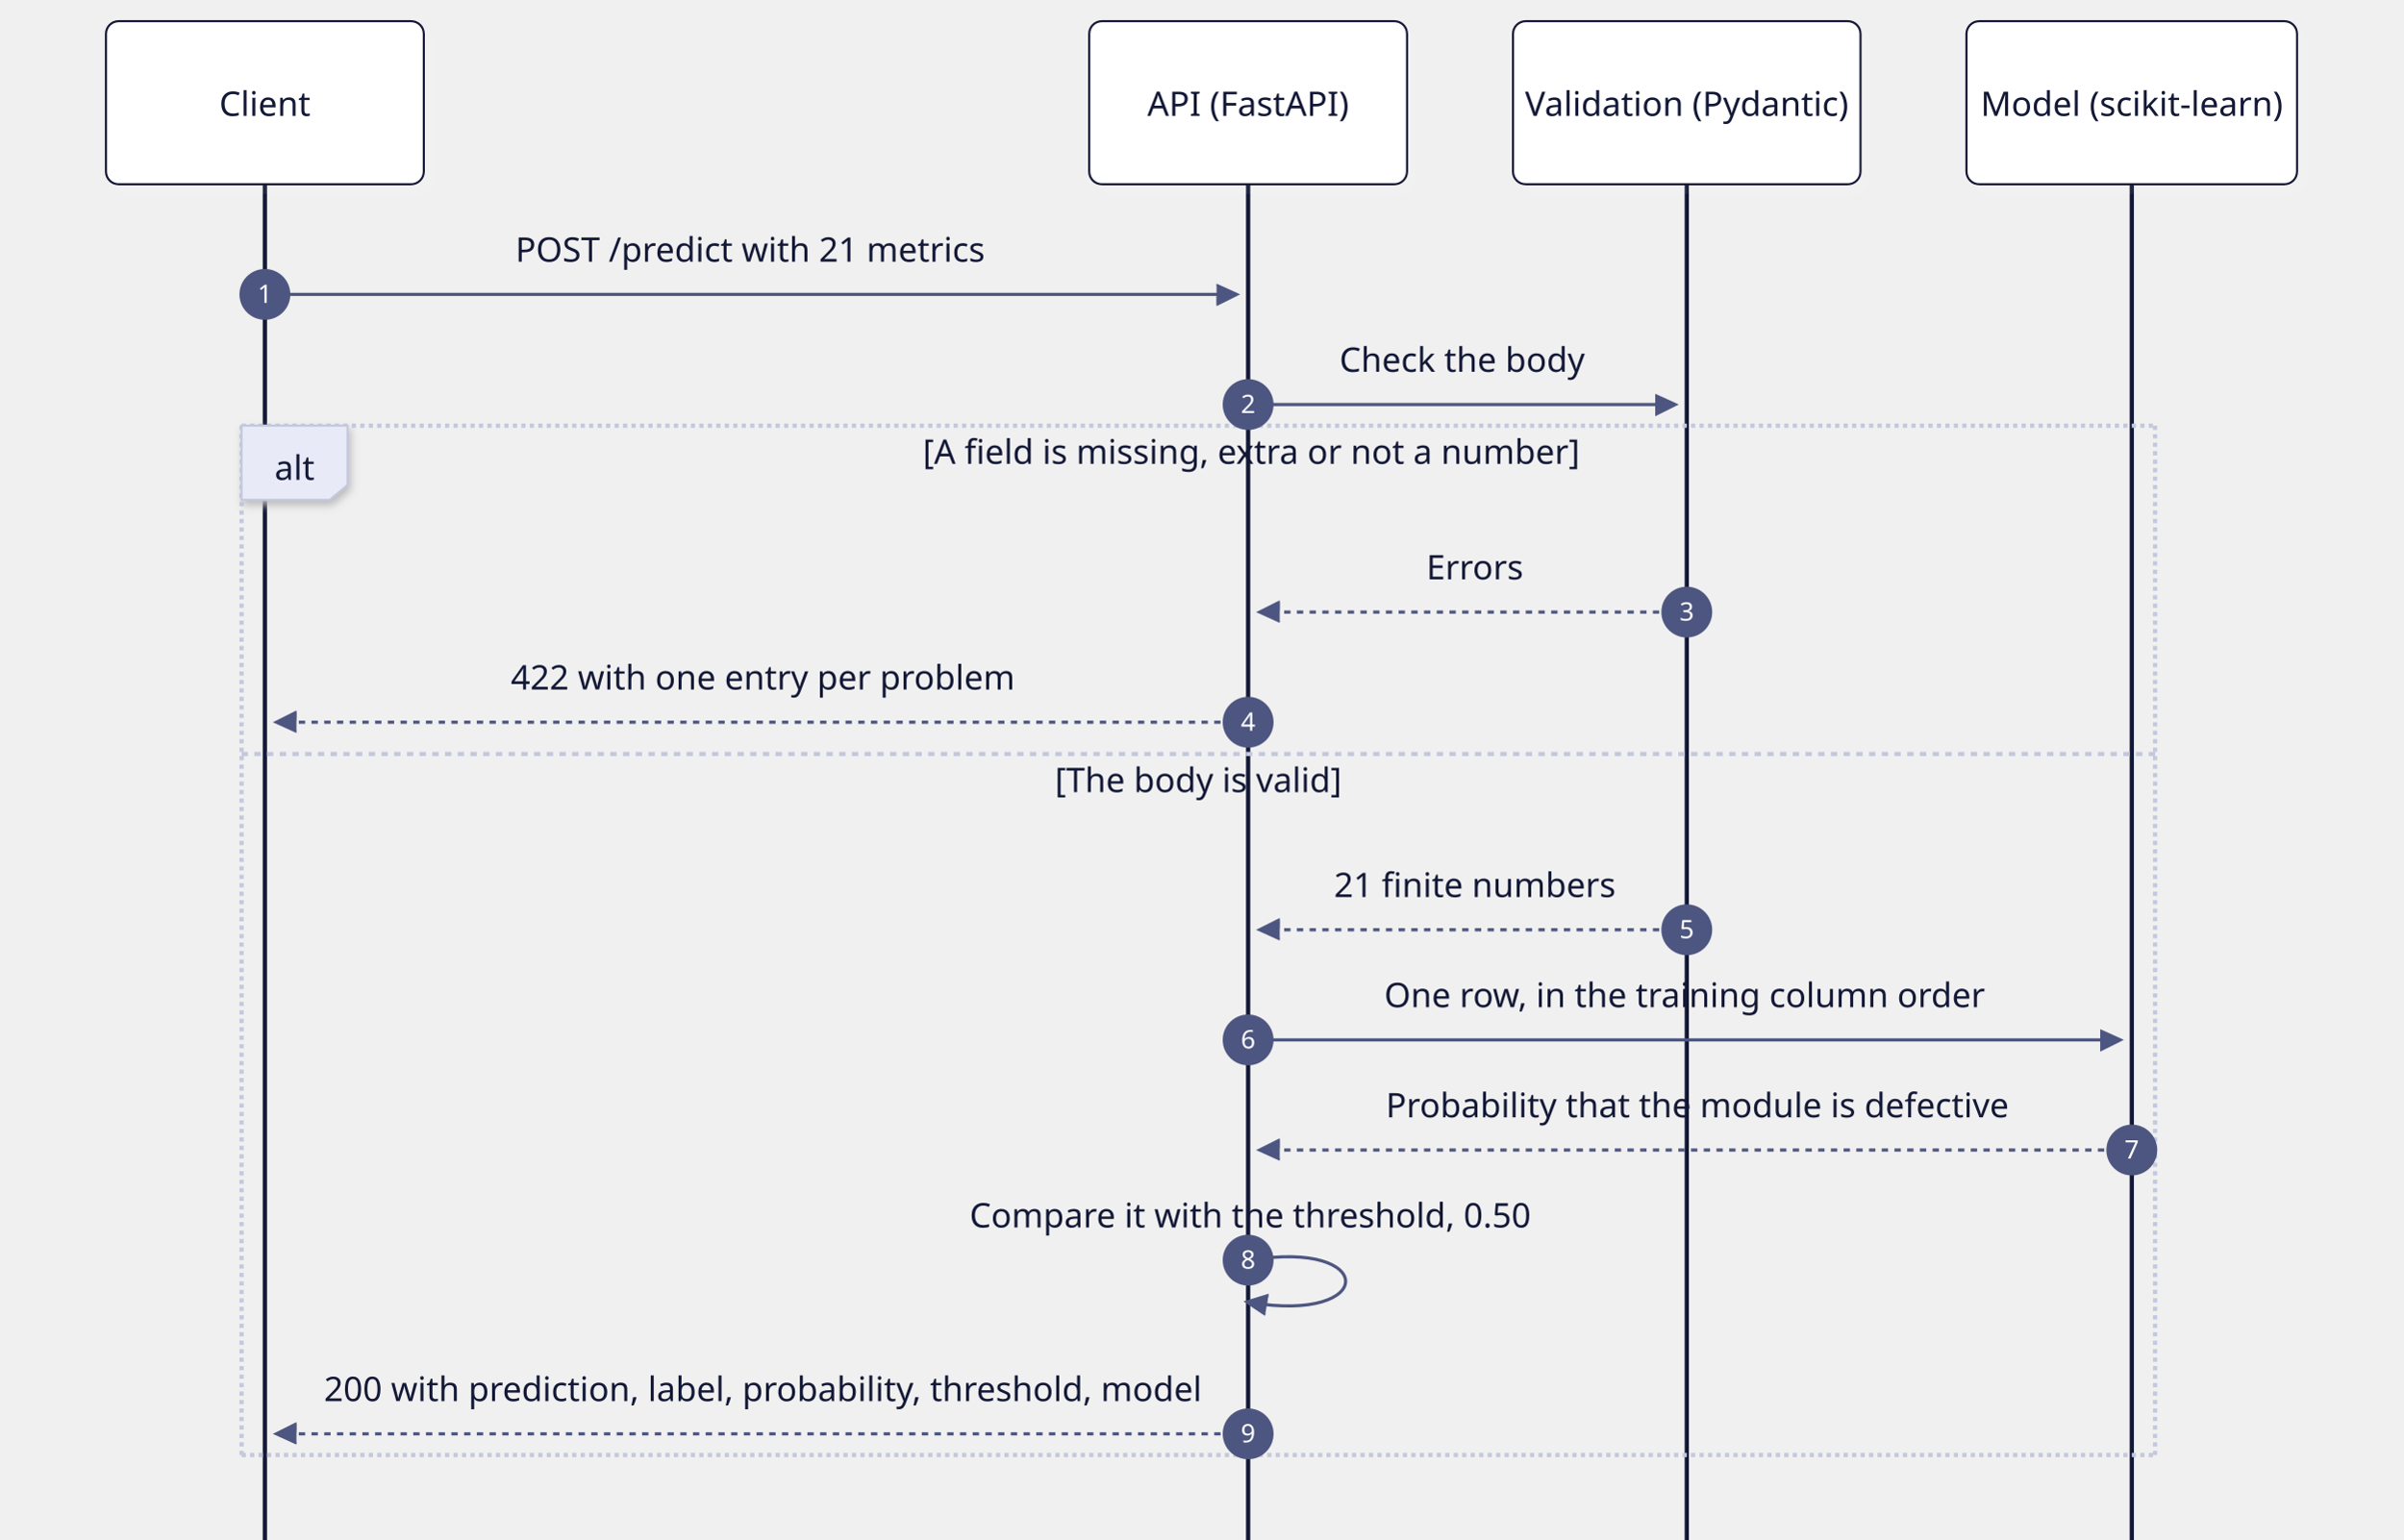
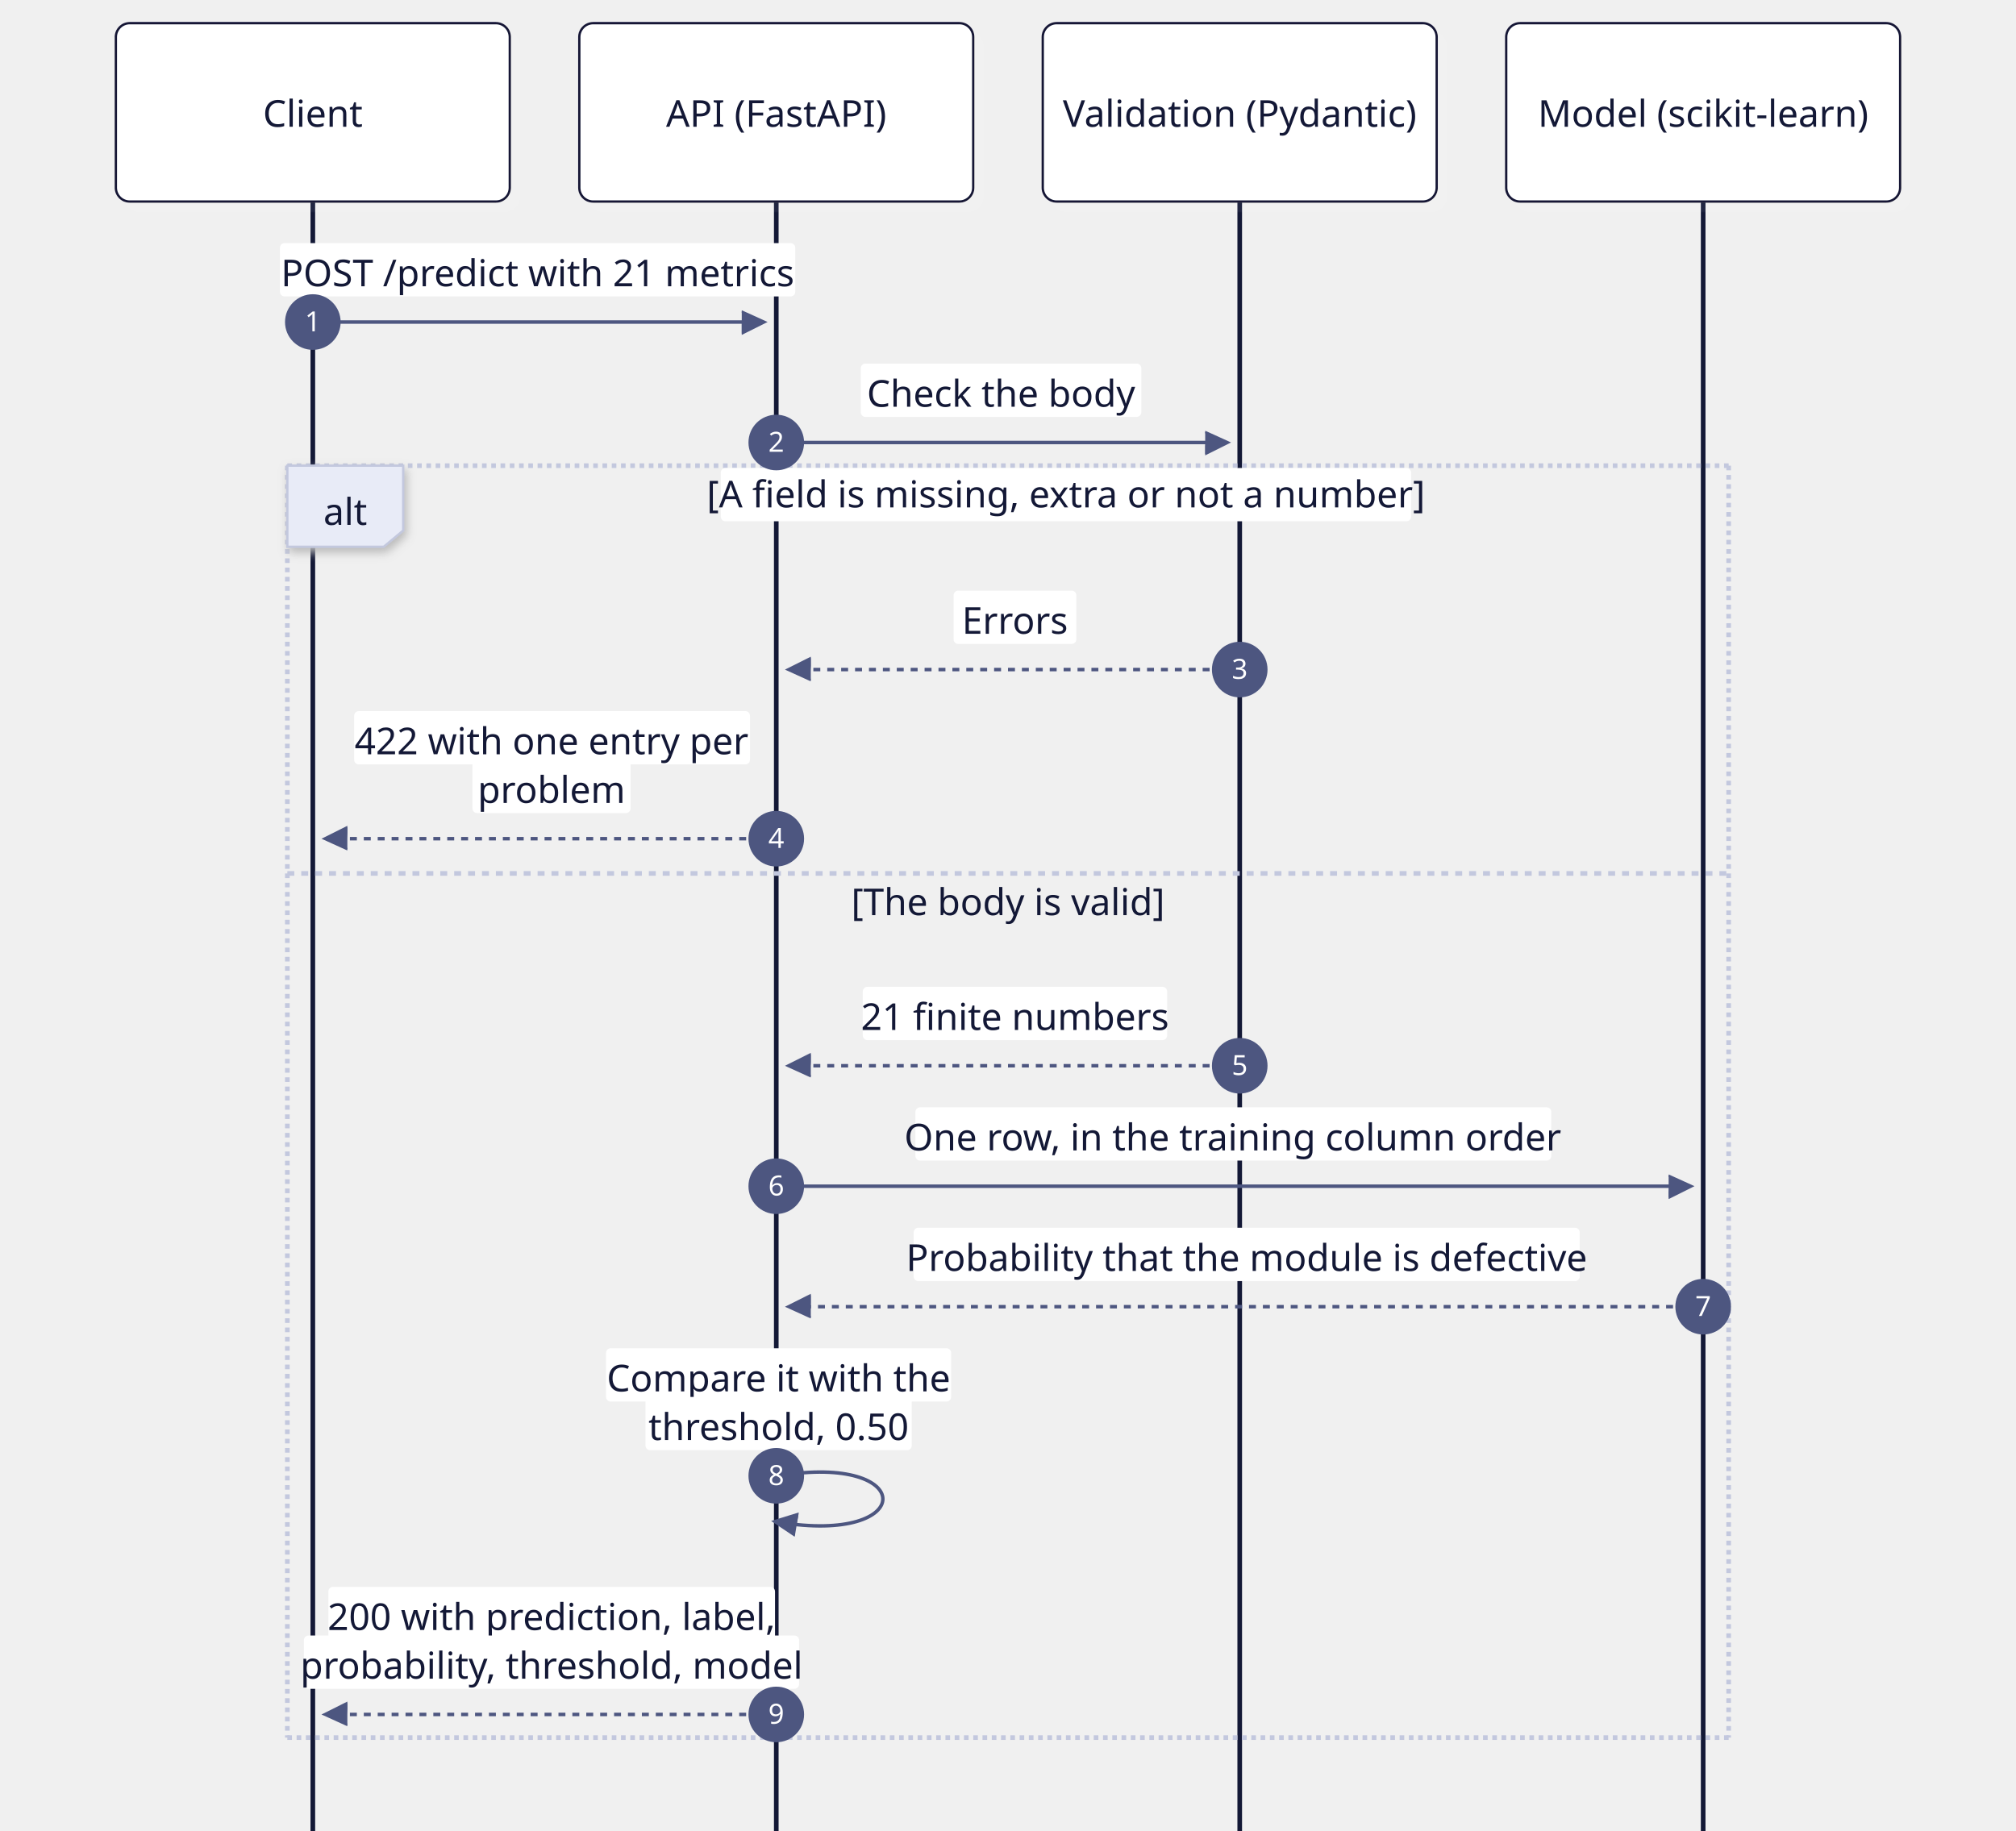
- <svg xmlns="http://www.w3.org/2000/svg" id="d545309ed403a" width="100%" style="max-width: 1134px;" viewBox="-50 -10 1134 727" role="graphics-document document" aria-roledescription="sequence">
+ <svg xmlns="http://www.w3.org/2000/svg" id="d545309ed403a" width="100%" style="max-width: 870px;" viewBox="-50 -10 870 790" role="graphics-document document" aria-roledescription="sequence">
  <g>
-     <line id="actor3" x1="956" y1="77" x2="956" y2="2000" class="actor-line 200" stroke-width="0.5px" stroke="#999" name="M" data-et="life-line" data-id="M" />
-     <g id="root-3" data-look="neo" data-et="participant" data-type="participant" data-id="M">
-       <rect x="878" y="0" fill="#eaeaea" stroke="#666" width="156" height="77" name="M" rx="6" ry="6" class="actor actor-top" data-look="neo" filter="url(#d545309ed403a-drop-shadow)" />
-       <text x="956" y="38.5" dominant-baseline="central" alignment-baseline="central" class="actor actor-box" style="text-anchor: middle; font-size: 16px; font-weight: 400;">
-         <tspan x="956" dy="0">Model (scikit-learn)</tspan>
+     <line id="actor18" x1="685" y1="77" x2="685" y2="2000" class="actor-line 200" stroke-width="0.5px" stroke="#999" name="M" data-et="life-line" data-id="M" />
+     <g id="root-18" data-look="neo" data-et="participant" data-type="participant" data-id="M">
+       <rect x="600" y="0" fill="#eaeaea" stroke="#666" width="170" height="77" name="M" rx="6" ry="6" class="actor actor-top" data-look="neo" filter="url(#d545309ed403a-drop-shadow)" />
+       <text x="685" y="38.5" dominant-baseline="central" alignment-baseline="central" class="actor actor-box" style="text-anchor: middle; font-size: 16px; font-weight: 400;">
+         <tspan x="685" dy="0">Model (scikit-learn)</tspan>
      </text>
    </g>
  </g>
  <g>
-     <line id="actor2" x1="746" y1="77" x2="746" y2="2000" class="actor-line 200" stroke-width="0.5px" stroke="#999" name="V" data-et="life-line" data-id="V" />
-     <g id="root-2" data-look="neo" data-et="participant" data-type="participant" data-id="V">
-       <rect x="664" y="0" fill="#eaeaea" stroke="#666" width="164" height="77" name="V" rx="6" ry="6" class="actor actor-top" data-look="neo" filter="url(#d545309ed403a-drop-shadow)" />
-       <text x="746" y="38.5" dominant-baseline="central" alignment-baseline="central" class="actor actor-box" style="text-anchor: middle; font-size: 16px; font-weight: 400;">
-         <tspan x="746" dy="0">Validation (Pydantic)</tspan>
+     <line id="actor17" x1="485" y1="77" x2="485" y2="2000" class="actor-line 200" stroke-width="0.5px" stroke="#999" name="V" data-et="life-line" data-id="V" />
+     <g id="root-17" data-look="neo" data-et="participant" data-type="participant" data-id="V">
+       <rect x="400" y="0" fill="#eaeaea" stroke="#666" width="170" height="77" name="V" rx="6" ry="6" class="actor actor-top" data-look="neo" filter="url(#d545309ed403a-drop-shadow)" />
+       <text x="485" y="38.5" dominant-baseline="central" alignment-baseline="central" class="actor actor-box" style="text-anchor: middle; font-size: 16px; font-weight: 400;">
+         <tspan x="485" dy="0">Validation (Pydantic)</tspan>
      </text>
    </g>
  </g>
  <g>
-     <line id="actor1" x1="539" y1="77" x2="539" y2="2000" class="actor-line 200" stroke-width="0.5px" stroke="#999" name="A" data-et="life-line" data-id="A" />
-     <g id="root-1" data-look="neo" data-et="participant" data-type="participant" data-id="A">
-       <rect x="464" y="0" fill="#eaeaea" stroke="#666" width="150" height="77" name="A" rx="6" ry="6" class="actor actor-top" data-look="neo" filter="url(#d545309ed403a-drop-shadow)" />
-       <text x="539" y="38.5" dominant-baseline="central" alignment-baseline="central" class="actor actor-box" style="text-anchor: middle; font-size: 16px; font-weight: 400;">
-         <tspan x="539" dy="0">API (FastAPI)</tspan>
+     <line id="actor16" x1="285" y1="77" x2="285" y2="2000" class="actor-line 200" stroke-width="0.5px" stroke="#999" name="A" data-et="life-line" data-id="A" />
+     <g id="root-16" data-look="neo" data-et="participant" data-type="participant" data-id="A">
+       <rect x="200" y="0" fill="#eaeaea" stroke="#666" width="170" height="77" name="A" rx="6" ry="6" class="actor actor-top" data-look="neo" filter="url(#d545309ed403a-drop-shadow)" />
+       <text x="285" y="38.5" dominant-baseline="central" alignment-baseline="central" class="actor actor-box" style="text-anchor: middle; font-size: 16px; font-weight: 400;">
+         <tspan x="285" dy="0">API (FastAPI)</tspan>
      </text>
    </g>
  </g>
  <g>
-     <line id="actor0" x1="75" y1="77" x2="75" y2="2000" class="actor-line 200" stroke-width="0.5px" stroke="#999" name="C" data-et="life-line" data-id="C" />
-     <g id="root-0" data-look="neo" data-et="participant" data-type="participant" data-id="C">
-       <rect x="0" y="0" fill="#eaeaea" stroke="#666" width="150" height="77" name="C" rx="6" ry="6" class="actor actor-top" data-look="neo" filter="url(#d545309ed403a-drop-shadow)" />
-       <text x="75" y="38.5" dominant-baseline="central" alignment-baseline="central" class="actor actor-box" style="text-anchor: middle; font-size: 16px; font-weight: 400;">
-         <tspan x="75" dy="0">Client</tspan>
+     <line id="actor15" x1="85" y1="77" x2="85" y2="2000" class="actor-line 200" stroke-width="0.5px" stroke="#999" name="C" data-et="life-line" data-id="C" />
+     <g id="root-15" data-look="neo" data-et="participant" data-type="participant" data-id="C">
+       <rect x="0" y="0" fill="#eaeaea" stroke="#666" width="170" height="77" name="C" rx="6" ry="6" class="actor actor-top" data-look="neo" filter="url(#d545309ed403a-drop-shadow)" />
+       <text x="85" y="38.5" dominant-baseline="central" alignment-baseline="central" class="actor actor-box" style="text-anchor: middle; font-size: 16px; font-weight: 400;">
+         <tspan x="85" dy="0">Client</tspan>
      </text>
    </g>
  </g>
  <style>#d545309ed403a{font-family:Hanken,system-ui,sans-serif;font-size:15px;fill:#131836;}@keyframes edge-animation-frame{from{stroke-dashoffset:0;}}@keyframes dash{to{stroke-dashoffset:0;}}#d545309ed403a .edge-animation-slow{stroke-dasharray:9,5!important;stroke-dashoffset:900;animation:dash 50s linear infinite;stroke-linecap:round;}#d545309ed403a .edge-animation-fast{stroke-dasharray:9,5!important;stroke-dashoffset:900;animation:dash 20s linear infinite;stroke-linecap:round;}#d545309ed403a .error-icon{fill:#EEF0F9;}#d545309ed403a .error-text{fill:#110f06;stroke:#110f06;}#d545309ed403a .edge-thickness-normal{stroke-width:1px;}#d545309ed403a .edge-thickness-thick{stroke-width:3.5px;}#d545309ed403a .edge-pattern-solid{stroke-dasharray:0;}#d545309ed403a .edge-thickness-invisible{stroke-width:0;fill:none;}#d545309ed403a .edge-pattern-dashed{stroke-dasharray:3;}#d545309ed403a .edge-pattern-dotted{stroke-dasharray:2;}#d545309ed403a .marker{fill:#4D5680;stroke:#4D5680;}#d545309ed403a .marker.cross{stroke:#4D5680;}#d545309ed403a svg{font-family:Hanken,system-ui,sans-serif;font-size:15px;}#d545309ed403a p{margin:0;}#d545309ed403a .actor{stroke:#131836;fill:#FFFFFF;stroke-width:1;}#d545309ed403a rect.actor.outer-path[data-look="neo"]{filter:drop-shadow( 1px 2px 2px rgba(185,185,185,1));}#d545309ed403a rect.note[data-look="neo"]{stroke:#E08A00;fill:#FFF1D6;filter:drop-shadow( 1px 2px 2px rgba(185,185,185,1));}#d545309ed403a text.actor&gt;tspan{fill:#131836;stroke:none;}#d545309ed403a .actor-line{stroke:#131836;}#d545309ed403a .innerArc{stroke-width:1.5;stroke-dasharray:none;}#d545309ed403a .messageLine0{stroke-width:1.5;stroke-dasharray:none;stroke:#4D5680;}#d545309ed403a .messageLine1{stroke-width:1.5;stroke-dasharray:2,2;stroke:#4D5680;}#d545309ed403a [id$="-arrowhead"] path{fill:#4D5680;stroke:#4D5680;}#d545309ed403a .sequenceNumber{fill:#FFFFFF;}#d545309ed403a [id$="-sequencenumber"]{fill:#4D5680;}#d545309ed403a [id$="-crosshead"] path{fill:#4D5680;stroke:#4D5680;}#d545309ed403a .messageText{fill:#131836;stroke:none;}#d545309ed403a .labelBox{stroke:#C3C8DE;fill:#E8EBF7;filter:drop-shadow( 1px 2px 2px rgba(185,185,185,1));}#d545309ed403a .labelText,#d545309ed403a .labelText&gt;tspan{fill:#131836;stroke:none;}#d545309ed403a .loopText,#d545309ed403a .loopText&gt;tspan{fill:#131836;stroke:none;}#d545309ed403a .sectionTitle,#d545309ed403a .sectionTitle&gt;tspan{fill:#131836;stroke:none;}#d545309ed403a .loopLine{stroke-width:2px;stroke-dasharray:2,2;stroke:#C3C8DE;fill:#C3C8DE;}#d545309ed403a .note{stroke:#E08A00;fill:#FFF1D6;}#d545309ed403a .noteText,#d545309ed403a .noteText&gt;tspan{fill:#3B2A00;stroke:none;}#d545309ed403a .activation0{fill:#DFF7F1;stroke:#0A8F7A;}#d545309ed403a .activation1{fill:#DFF7F1;stroke:#0A8F7A;}#d545309ed403a .activation2{fill:#DFF7F1;stroke:#0A8F7A;}#d545309ed403a .actorPopupMenu{position:absolute;}#d545309ed403a .actorPopupMenuPanel{position:absolute;fill:#FFFFFF;box-shadow:0px 8px 16px 0px rgba(0,0,0,0.2);filter:drop-shadow(3px 5px 2px rgb(0 0 0 / 0.4));}#d545309ed403a .actor-man circle,#d545309ed403a line{fill:#FFFFFF;stroke-width:2px;}#d545309ed403a g rect.rect{filter:drop-shadow( 1px 2px 2px rgba(185,185,185,1));stroke:#131836;}#d545309ed403a .node .neo-node{stroke:#131836;}#d545309ed403a [data-look="neo"].node rect,#d545309ed403a [data-look="neo"].cluster rect,#d545309ed403a [data-look="neo"].node polygon{stroke:url(#d545309ed403a-gradient);filter:drop-shadow( 1px 2px 2px rgba(185,185,185,1));}#d545309ed403a [data-look="neo"].swimlane.cluster rect{filter:none;}#d545309ed403a [data-look="neo"].node path{stroke:url(#d545309ed403a-gradient);stroke-width:1px;}#d545309ed403a [data-look="neo"].node .outer-path{filter:drop-shadow( 1px 2px 2px rgba(185,185,185,1));}#d545309ed403a [data-look="neo"].node .neo-line path{stroke:#131836;filter:none;}#d545309ed403a [data-look="neo"].node circle{stroke:url(#d545309ed403a-gradient);filter:drop-shadow( 1px 2px 2px rgba(185,185,185,1));}#d545309ed403a [data-look="neo"].node circle .state-start{fill:#000000;}#d545309ed403a [data-look="neo"].icon-shape .icon{fill:url(#d545309ed403a-gradient);filter:drop-shadow( 1px 2px 2px rgba(185,185,185,1));}#d545309ed403a [data-look="neo"].icon-shape .icon-neo path{stroke:url(#d545309ed403a-gradient);filter:drop-shadow( 1px 2px 2px rgba(185,185,185,1));}#d545309ed403a :root{--mermaid-font-family:"trebuchet ms",verdana,arial,sans-serif;}</style>
  <g />
  <defs>
    <symbol id="d545309ed403a-computer" width="24" height="24">
      <path transform="scale(.5)" d="M2 2v13h20v-13h-20zm18 11h-16v-9h16v9zm-10.228 6l.466-1h3.524l.467 1h-4.457zm14.228 3h-24l2-6h2.104l-1.33 4h18.45l-1.297-4h2.073l2 6zm-5-10h-14v-7h14v7z" />
    </symbol>
  </defs>
  <defs>
    <symbol id="d545309ed403a-database" fill-rule="evenodd" clip-rule="evenodd">
      <path transform="scale(.5)" d="M12.258.001l.256.004.255.005.253.008.251.01.249.012.247.015.246.016.242.019.241.02.239.023.236.024.233.027.231.028.229.031.225.032.223.034.22.036.217.038.214.04.211.041.208.043.205.045.201.046.198.048.194.05.191.051.187.053.183.054.18.056.175.057.172.059.168.06.163.061.16.063.155.064.15.066.074.033.073.033.071.034.07.034.069.035.068.035.067.035.066.035.064.036.064.036.062.036.06.036.06.037.058.037.058.037.055.038.055.038.053.038.052.038.051.039.05.039.048.039.047.039.045.04.044.04.043.04.041.04.04.041.039.041.037.041.036.041.034.041.033.042.032.042.03.042.029.042.027.042.026.043.024.043.023.043.021.043.02.043.018.044.017.043.015.044.013.044.012.044.011.045.009.044.007.045.006.045.004.045.002.045.001.045v17l-.001.045-.002.045-.004.045-.006.045-.007.045-.009.044-.011.045-.012.044-.013.044-.015.044-.017.043-.018.044-.02.043-.021.043-.023.043-.024.043-.026.043-.027.042-.029.042-.03.042-.032.042-.033.042-.034.041-.036.041-.037.041-.039.041-.04.041-.041.04-.043.04-.044.04-.045.04-.047.039-.048.039-.05.039-.051.039-.052.038-.053.038-.055.038-.055.038-.058.037-.058.037-.06.037-.06.036-.062.036-.064.036-.064.036-.066.035-.067.035-.068.035-.069.035-.07.034-.071.034-.073.033-.074.033-.15.066-.155.064-.16.063-.163.061-.168.06-.172.059-.175.057-.18.056-.183.054-.187.053-.191.051-.194.05-.198.048-.201.046-.205.045-.208.043-.211.041-.214.04-.217.038-.22.036-.223.034-.225.032-.229.031-.231.028-.233.027-.236.024-.239.023-.241.02-.242.019-.246.016-.247.015-.249.012-.251.01-.253.008-.255.005-.256.004-.258.001-.258-.001-.256-.004-.255-.005-.253-.008-.251-.01-.249-.012-.247-.015-.245-.016-.243-.019-.241-.02-.238-.023-.236-.024-.234-.027-.231-.028-.228-.031-.226-.032-.223-.034-.22-.036-.217-.038-.214-.04-.211-.041-.208-.043-.204-.045-.201-.046-.198-.048-.195-.05-.19-.051-.187-.053-.184-.054-.179-.056-.176-.057-.172-.059-.167-.06-.164-.061-.159-.063-.155-.064-.151-.066-.074-.033-.072-.033-.072-.034-.07-.034-.069-.035-.068-.035-.067-.035-.066-.035-.064-.036-.063-.036-.062-.036-.061-.036-.06-.037-.058-.037-.057-.037-.056-.038-.055-.038-.053-.038-.052-.038-.051-.039-.049-.039-.049-.039-.046-.039-.046-.04-.044-.04-.043-.04-.041-.04-.04-.041-.039-.041-.037-.041-.036-.041-.034-.041-.033-.042-.032-.042-.03-.042-.029-.042-.027-.042-.026-.043-.024-.043-.023-.043-.021-.043-.02-.043-.018-.044-.017-.043-.015-.044-.013-.044-.012-.044-.011-.045-.009-.044-.007-.045-.006-.045-.004-.045-.002-.045-.001-.045v-17l.001-.045.002-.045.004-.045.006-.045.007-.045.009-.044.011-.045.012-.044.013-.044.015-.044.017-.043.018-.044.02-.043.021-.043.023-.043.024-.043.026-.043.027-.042.029-.042.03-.042.032-.042.033-.042.034-.041.036-.041.037-.041.039-.041.04-.041.041-.04.043-.04.044-.04.046-.04.046-.039.049-.039.049-.039.051-.039.052-.038.053-.038.055-.038.056-.038.057-.037.058-.037.06-.037.061-.036.062-.036.063-.036.064-.036.066-.035.067-.035.068-.035.069-.035.07-.034.072-.034.072-.033.074-.033.151-.066.155-.064.159-.063.164-.061.167-.06.172-.059.176-.057.179-.056.184-.054.187-.053.19-.051.195-.05.198-.048.201-.046.204-.045.208-.043.211-.041.214-.04.217-.038.22-.036.223-.034.226-.032.228-.031.231-.028.234-.027.236-.024.238-.023.241-.02.243-.019.245-.016.247-.015.249-.012.251-.01.253-.008.255-.005.256-.004.258-.001.258.001zm-9.258 20.499v.01l.001.021.003.021.004.022.005.021.006.022.007.022.009.023.01.022.011.023.012.023.013.023.015.023.016.024.017.023.018.024.019.024.021.024.022.025.023.024.024.025.052.049.056.05.061.051.066.051.07.051.075.051.079.052.084.052.088.052.092.052.097.052.102.051.105.052.11.052.114.051.119.051.123.051.127.05.131.05.135.05.139.048.144.049.147.047.152.047.155.047.16.045.163.045.167.043.171.043.176.041.178.041.183.039.187.039.19.037.194.035.197.035.202.033.204.031.209.03.212.029.216.027.219.025.222.024.226.021.23.02.233.018.236.016.24.015.243.012.246.01.249.008.253.005.256.004.259.001.26-.001.257-.004.254-.005.25-.008.247-.011.244-.012.241-.014.237-.016.233-.018.231-.021.226-.021.224-.024.22-.026.216-.027.212-.028.21-.031.205-.031.202-.034.198-.034.194-.036.191-.037.187-.039.183-.04.179-.04.175-.042.172-.043.168-.044.163-.045.16-.046.155-.046.152-.047.148-.048.143-.049.139-.049.136-.05.131-.05.126-.05.123-.051.118-.052.114-.051.11-.052.106-.052.101-.052.096-.052.092-.052.088-.053.083-.051.079-.052.074-.052.07-.051.065-.051.06-.051.056-.05.051-.05.023-.024.023-.025.021-.024.02-.024.019-.024.018-.024.017-.024.015-.023.014-.024.013-.023.012-.023.01-.023.01-.022.008-.022.006-.022.006-.022.004-.022.004-.021.001-.021.001-.021v-4.127l-.077.055-.08.053-.083.054-.085.053-.087.052-.09.052-.093.051-.095.05-.097.05-.1.049-.102.049-.105.048-.106.047-.109.047-.111.046-.114.045-.115.045-.118.044-.12.043-.122.042-.124.042-.126.041-.128.04-.13.04-.132.038-.134.038-.135.037-.138.037-.139.035-.142.035-.143.034-.144.033-.147.032-.148.031-.15.03-.151.03-.153.029-.154.027-.156.027-.158.026-.159.025-.161.024-.162.023-.163.022-.165.021-.166.02-.167.019-.169.018-.169.017-.171.016-.173.015-.173.014-.175.013-.175.012-.177.011-.178.01-.179.008-.179.008-.181.006-.182.005-.182.004-.184.003-.184.002h-.37l-.184-.002-.184-.003-.182-.004-.182-.005-.181-.006-.179-.008-.179-.008-.178-.01-.176-.011-.176-.012-.175-.013-.173-.014-.172-.015-.171-.016-.17-.017-.169-.018-.167-.019-.166-.02-.165-.021-.163-.022-.162-.023-.161-.024-.159-.025-.157-.026-.156-.027-.155-.027-.153-.029-.151-.03-.15-.03-.148-.031-.146-.032-.145-.033-.143-.034-.141-.035-.14-.035-.137-.037-.136-.037-.134-.038-.132-.038-.13-.04-.128-.04-.126-.041-.124-.042-.122-.042-.12-.044-.117-.043-.116-.045-.113-.045-.112-.046-.109-.047-.106-.047-.105-.048-.102-.049-.1-.049-.097-.05-.095-.05-.093-.052-.09-.051-.087-.052-.085-.053-.083-.054-.08-.054-.077-.054v4.127zm0-5.654v.011l.001.021.003.021.004.021.005.022.006.022.007.022.009.022.01.022.011.023.012.023.013.023.015.024.016.023.017.024.018.024.019.024.021.024.022.024.023.025.024.024.052.05.056.05.061.05.066.051.07.051.075.052.079.051.084.052.088.052.092.052.097.052.102.052.105.052.11.051.114.051.119.052.123.05.127.051.131.05.135.049.139.049.144.048.147.048.152.047.155.046.16.045.163.045.167.044.171.042.176.042.178.04.183.04.187.038.19.037.194.036.197.034.202.033.204.032.209.03.212.028.216.027.219.025.222.024.226.022.23.02.233.018.236.016.24.014.243.012.246.01.249.008.253.006.256.003.259.001.26-.001.257-.003.254-.006.25-.008.247-.01.244-.012.241-.015.237-.016.233-.018.231-.02.226-.022.224-.024.22-.025.216-.027.212-.029.21-.03.205-.032.202-.033.198-.035.194-.036.191-.037.187-.039.183-.039.179-.041.175-.042.172-.043.168-.044.163-.045.16-.045.155-.047.152-.047.148-.048.143-.048.139-.05.136-.049.131-.05.126-.051.123-.051.118-.051.114-.052.11-.052.106-.052.101-.052.096-.052.092-.052.088-.052.083-.052.079-.052.074-.051.07-.052.065-.051.06-.05.056-.051.051-.049.023-.025.023-.024.021-.025.02-.024.019-.024.018-.024.017-.024.015-.023.014-.023.013-.024.012-.022.01-.023.01-.023.008-.022.006-.022.006-.022.004-.021.004-.022.001-.021.001-.021v-4.139l-.077.054-.08.054-.083.054-.085.052-.087.053-.09.051-.093.051-.095.051-.097.05-.1.049-.102.049-.105.048-.106.047-.109.047-.111.046-.114.045-.115.044-.118.044-.12.044-.122.042-.124.042-.126.041-.128.04-.13.039-.132.039-.134.038-.135.037-.138.036-.139.036-.142.035-.143.033-.144.033-.147.033-.148.031-.15.03-.151.03-.153.028-.154.028-.156.027-.158.026-.159.025-.161.024-.162.023-.163.022-.165.021-.166.02-.167.019-.169.018-.169.017-.171.016-.173.015-.173.014-.175.013-.175.012-.177.011-.178.009-.179.009-.179.007-.181.007-.182.005-.182.004-.184.003-.184.002h-.37l-.184-.002-.184-.003-.182-.004-.182-.005-.181-.007-.179-.007-.179-.009-.178-.009-.176-.011-.176-.012-.175-.013-.173-.014-.172-.015-.171-.016-.17-.017-.169-.018-.167-.019-.166-.02-.165-.021-.163-.022-.162-.023-.161-.024-.159-.025-.157-.026-.156-.027-.155-.028-.153-.028-.151-.03-.15-.03-.148-.031-.146-.033-.145-.033-.143-.033-.141-.035-.14-.036-.137-.036-.136-.037-.134-.038-.132-.039-.13-.039-.128-.04-.126-.041-.124-.042-.122-.043-.12-.043-.117-.044-.116-.044-.113-.046-.112-.046-.109-.046-.106-.047-.105-.048-.102-.049-.1-.049-.097-.05-.095-.051-.093-.051-.09-.051-.087-.053-.085-.052-.083-.054-.08-.054-.077-.054v4.139zm0-5.666v.011l.001.02.003.022.004.021.005.022.006.021.007.022.009.023.01.022.011.023.012.023.013.023.015.023.016.024.017.024.018.023.019.024.021.025.022.024.023.024.024.025.052.05.056.05.061.05.066.051.07.051.075.052.079.051.084.052.088.052.092.052.097.052.102.052.105.051.11.052.114.051.119.051.123.051.127.05.131.05.135.05.139.049.144.048.147.048.152.047.155.046.16.045.163.045.167.043.171.043.176.042.178.04.183.04.187.038.19.037.194.036.197.034.202.033.204.032.209.03.212.028.216.027.219.025.222.024.226.021.23.02.233.018.236.017.24.014.243.012.246.01.249.008.253.006.256.003.259.001.26-.001.257-.003.254-.006.25-.008.247-.01.244-.013.241-.014.237-.016.233-.018.231-.02.226-.022.224-.024.22-.025.216-.027.212-.029.21-.03.205-.032.202-.033.198-.035.194-.036.191-.037.187-.039.183-.039.179-.041.175-.042.172-.043.168-.044.163-.045.16-.045.155-.047.152-.047.148-.048.143-.049.139-.049.136-.049.131-.051.126-.05.123-.051.118-.052.114-.051.11-.052.106-.052.101-.052.096-.052.092-.052.088-.052.083-.052.079-.052.074-.052.07-.051.065-.051.06-.051.056-.05.051-.049.023-.025.023-.025.021-.024.02-.024.019-.024.018-.024.017-.024.015-.023.014-.024.013-.023.012-.023.01-.022.01-.023.008-.022.006-.022.006-.022.004-.022.004-.021.001-.021.001-.021v-4.153l-.077.054-.08.054-.083.053-.085.053-.087.053-.09.051-.093.051-.095.051-.097.05-.1.049-.102.048-.105.048-.106.048-.109.046-.111.046-.114.046-.115.044-.118.044-.12.043-.122.043-.124.042-.126.041-.128.04-.13.039-.132.039-.134.038-.135.037-.138.036-.139.036-.142.034-.143.034-.144.033-.147.032-.148.032-.15.03-.151.03-.153.028-.154.028-.156.027-.158.026-.159.024-.161.024-.162.023-.163.023-.165.021-.166.02-.167.019-.169.018-.169.017-.171.016-.173.015-.173.014-.175.013-.175.012-.177.01-.178.01-.179.009-.179.007-.181.006-.182.006-.182.004-.184.003-.184.001-.185.001-.185-.001-.184-.001-.184-.003-.182-.004-.182-.006-.181-.006-.179-.007-.179-.009-.178-.01-.176-.01-.176-.012-.175-.013-.173-.014-.172-.015-.171-.016-.17-.017-.169-.018-.167-.019-.166-.02-.165-.021-.163-.023-.162-.023-.161-.024-.159-.024-.157-.026-.156-.027-.155-.028-.153-.028-.151-.03-.15-.03-.148-.032-.146-.032-.145-.033-.143-.034-.141-.034-.14-.036-.137-.036-.136-.037-.134-.038-.132-.039-.13-.039-.128-.041-.126-.041-.124-.041-.122-.043-.12-.043-.117-.044-.116-.044-.113-.046-.112-.046-.109-.046-.106-.048-.105-.048-.102-.048-.1-.05-.097-.049-.095-.051-.093-.051-.09-.052-.087-.052-.085-.053-.083-.053-.08-.054-.077-.054v4.153zm8.74-8.179l-.257.004-.254.005-.25.008-.247.011-.244.012-.241.014-.237.016-.233.018-.231.021-.226.022-.224.023-.22.026-.216.027-.212.028-.21.031-.205.032-.202.033-.198.034-.194.036-.191.038-.187.038-.183.04-.179.041-.175.042-.172.043-.168.043-.163.045-.16.046-.155.046-.152.048-.148.048-.143.048-.139.049-.136.05-.131.05-.126.051-.123.051-.118.051-.114.052-.11.052-.106.052-.101.052-.096.052-.092.052-.088.052-.083.052-.079.052-.074.051-.07.052-.065.051-.06.05-.056.05-.051.05-.023.025-.023.024-.021.024-.02.025-.019.024-.018.024-.017.023-.015.024-.014.023-.013.023-.012.023-.01.023-.01.022-.008.022-.006.023-.006.021-.004.022-.004.021-.001.021-.001.021.001.021.001.021.004.021.004.022.006.021.006.023.008.022.01.022.01.023.012.023.013.023.014.023.015.024.017.023.018.024.019.024.02.025.021.024.023.024.023.025.051.05.056.05.06.05.065.051.07.052.074.051.079.052.083.052.088.052.092.052.096.052.101.052.106.052.11.052.114.052.118.051.123.051.126.051.131.05.136.05.139.049.143.048.148.048.152.048.155.046.16.046.163.045.168.043.172.043.175.042.179.041.183.04.187.038.191.038.194.036.198.034.202.033.205.032.21.031.212.028.216.027.22.026.224.023.226.022.231.021.233.018.237.016.241.014.244.012.247.011.25.008.254.005.257.004.26.001.26-.001.257-.004.254-.005.25-.008.247-.011.244-.012.241-.014.237-.016.233-.018.231-.021.226-.022.224-.023.22-.026.216-.027.212-.028.21-.031.205-.032.202-.033.198-.034.194-.036.191-.038.187-.038.183-.04.179-.041.175-.042.172-.043.168-.043.163-.045.16-.046.155-.046.152-.048.148-.048.143-.048.139-.049.136-.05.131-.05.126-.051.123-.051.118-.051.114-.052.11-.052.106-.052.101-.052.096-.052.092-.052.088-.052.083-.052.079-.052.074-.051.07-.052.065-.051.06-.05.056-.05.051-.05.023-.025.023-.024.021-.024.02-.025.019-.024.018-.024.017-.023.015-.024.014-.023.013-.023.012-.023.01-.023.01-.022.008-.022.006-.023.006-.021.004-.022.004-.021.001-.021.001-.021-.001-.021-.001-.021-.004-.021-.004-.022-.006-.021-.006-.023-.008-.022-.01-.022-.01-.023-.012-.023-.013-.023-.014-.023-.015-.024-.017-.023-.018-.024-.019-.024-.02-.025-.021-.024-.023-.024-.023-.025-.051-.05-.056-.05-.06-.05-.065-.051-.07-.052-.074-.051-.079-.052-.083-.052-.088-.052-.092-.052-.096-.052-.101-.052-.106-.052-.11-.052-.114-.052-.118-.051-.123-.051-.126-.051-.131-.05-.136-.05-.139-.049-.143-.048-.148-.048-.152-.048-.155-.046-.16-.046-.163-.045-.168-.043-.172-.043-.175-.042-.179-.041-.183-.04-.187-.038-.191-.038-.194-.036-.198-.034-.202-.033-.205-.032-.21-.031-.212-.028-.216-.027-.22-.026-.224-.023-.226-.022-.231-.021-.233-.018-.237-.016-.241-.014-.244-.012-.247-.011-.25-.008-.254-.005-.257-.004-.26-.001-.26.001z" />
    </symbol>
  </defs>
  <defs>
    <symbol id="d545309ed403a-clock" width="24" height="24">
      <path transform="scale(.5)" d="M12 2c5.514 0 10 4.486 10 10s-4.486 10-10 10-10-4.486-10-10 4.486-10 10-10zm0-2c-6.627 0-12 5.373-12 12s5.373 12 12 12 12-5.373 12-12-5.373-12-12-12zm5.848 12.459c.202.038.202.333.001.372-1.907.361-6.045 1.111-6.547 1.111-.719 0-1.301-.582-1.301-1.301 0-.512.77-5.447 1.125-7.445.034-.192.312-.181.343.014l.985 6.238 5.394 1.011z" />
    </symbol>
  </defs>
  <defs>
    <marker id="d545309ed403a-arrowhead" refX="7.9" refY="5" markerUnits="userSpaceOnUse" markerWidth="12" markerHeight="12" orient="auto-start-reverse">
      <path d="M -1 0 L 10 5 L 0 10 z" />
    </marker>
  </defs>
  <defs>
    <marker id="d545309ed403a-crosshead" markerWidth="15" markerHeight="8" orient="auto" refX="4" refY="4.5">
      <path fill="none" stroke="#000000" stroke-width="1pt" d="M 1,2 L 6,7 M 6,2 L 1,7" style="stroke-dasharray: 0, 0;" />
    </marker>
  </defs>
  <defs>
    <marker id="d545309ed403a-filled-head" refX="15.5" refY="7" markerWidth="20" markerHeight="28" orient="auto">
      <path d="M 18,7 L9,13 L14,7 L9,1 Z" />
    </marker>
  </defs>
  <defs>
    <marker id="d545309ed403a-sequencenumber" refX="15" refY="15" markerWidth="60" markerHeight="40" orient="auto">
      <circle cx="15" cy="15" r="6" />
    </marker>
  </defs>
  <defs>
    <marker id="d545309ed403a-solidTopArrowHead" refX="7.9" refY="7.25" markerUnits="userSpaceOnUse" markerWidth="12" markerHeight="12" orient="auto-start-reverse">
      <path d="M 0 0 L 10 8 L 0 8 z" />
    </marker>
  </defs>
  <defs>
    <marker id="d545309ed403a-solidBottomArrowHead" refX="7.9" refY="0.75" markerUnits="userSpaceOnUse" markerWidth="12" markerHeight="12" orient="auto-start-reverse">
      <path d="M 0 0 L 10 0 L 0 8 z" />
    </marker>
  </defs>
  <defs>
    <marker id="d545309ed403a-stickTopArrowHead" refX="7.5" refY="7" markerUnits="userSpaceOnUse" markerWidth="12" markerHeight="12" orient="auto-start-reverse">
      <path d="M 0 0 L 7 7" stroke="black" stroke-width="1.5" fill="none" />
    </marker>
  </defs>
  <defs>
    <marker id="d545309ed403a-stickBottomArrowHead" refX="7.5" refY="0" markerUnits="userSpaceOnUse" markerWidth="12" markerHeight="12" orient="auto-start-reverse">
      <path d="M 0 7 L 7 0" stroke="black" stroke-width="1.5" fill="none" />
    </marker>
  </defs>
  <defs>
    <filter id="d545309ed403a-drop-shadow" height="130%" width="130%">
      <feDropShadow dx="4" dy="4" stdDeviation="0" flood-opacity="0.06" flood-color="#FFFFFF" />
    </filter>
  </defs>
  <g data-et="control-structure" data-id="i12">
-     <line x1="64" y1="191" x2="967" y2="191" class="loopLine" />
-     <line x1="967" y1="191" x2="967" y2="677" class="loopLine" />
-     <line x1="64" y1="677" x2="967" y2="677" class="loopLine" />
-     <line x1="64" y1="191" x2="64" y2="677" class="loopLine" />
-     <line x1="64" y1="346" x2="967" y2="346" class="loopLine" style="stroke-dasharray: 3, 3;" />
-     <polygon points="64,191 114,191 114,219 105.6,226 64,226" class="labelBox" />
-     <text x="89" y="211" text-anchor="middle" dominant-baseline="middle" alignment-baseline="middle" class="labelText" style="font-size: 16px; font-weight: 400;">alt</text>
-     <text x="540.5" y="209" text-anchor="middle" class="loopText" style="font-size: 16px; font-weight: 400;">
-       <tspan x="540.5">[A field is missing, extra or not a number]</tspan>
+     <line x1="74" y1="191" x2="696" y2="191" class="loopLine" />
+     <line x1="696" y1="191" x2="696" y2="740" class="loopLine" />
+     <line x1="74" y1="740" x2="696" y2="740" class="loopLine" />
+     <line x1="74" y1="191" x2="74" y2="740" class="loopLine" />
+     <line x1="74" y1="367" x2="696" y2="367" class="loopLine" style="stroke-dasharray: 3, 3;" />
+     <polygon points="74,191 124,191 124,219 115.6,226 74,226" class="labelBox" />
+     <text x="99" y="211" text-anchor="middle" dominant-baseline="middle" alignment-baseline="middle" class="labelText" style="font-size: 16px; font-weight: 400;">alt</text>
+     <rect x="261.047" y="192" width="297.906" height="23" rx="2" fill="#FFFFFF" class="label-ground" />
+     <text x="410" y="209" text-anchor="middle" class="loopText" style="font-size: 16px; font-weight: 400;">
+       <tspan x="410">[A field is missing, extra or not a number]</tspan>
    </text>
-     <text x="515.5" y="364" text-anchor="middle" class="sectionTitle" style="font-size: 16px; font-weight: 400;">[The body is valid]</text>
+     <text x="385" y="385" text-anchor="middle" class="sectionTitle" style="font-size: 16px; font-weight: 400;">[The body is valid]</text>
  </g>
-   <text x="304" y="92" text-anchor="middle" dominant-baseline="middle" alignment-baseline="middle" class="messageText" dy="1em" style="font-size: 16px; font-weight: 400;">POST /predict with 21 metrics</text>
-   <line x1="82" y1="129" x2="532" y2="129" class="messageLine0" data-et="message" data-id="i1" data-from="C" data-to="A" stroke-width="2" stroke="none" marker-end="url(#d545309ed403a-arrowhead)" style="fill: none;" />
-   <line x1="75" y1="129" x2="75" y2="129" stroke-width="0" marker-start="url(#d545309ed403a-sequencenumber)" />
-   <text x="75" y="133" font-family="sans-serif" font-size="12px" text-anchor="middle" class="sequenceNumber">1</text>
-   <text x="640" y="144" text-anchor="middle" dominant-baseline="middle" alignment-baseline="middle" class="messageText" dy="1em" style="font-size: 16px; font-weight: 400;">Check the body</text>
-   <line x1="546" y1="181" x2="739" y2="181" class="messageLine0" data-et="message" data-id="i2" data-from="A" data-to="V" stroke-width="2" stroke="none" marker-end="url(#d545309ed403a-arrowhead)" style="fill: none;" />
-   <line x1="539" y1="181" x2="539" y2="181" stroke-width="0" marker-start="url(#d545309ed403a-sequencenumber)" />
-   <text x="539" y="185" font-family="sans-serif" font-size="12px" text-anchor="middle" class="sequenceNumber">2</text>
-   <text x="646" y="242" text-anchor="middle" dominant-baseline="middle" alignment-baseline="middle" class="messageText" dy="1em" style="font-size: 16px; font-weight: 400;">Errors</text>
-   <line x1="751" y1="279" x2="546" y2="279" class="messageLine1" data-et="message" data-id="i4" data-from="V" data-to="A" stroke-width="2" stroke="none" marker-end="url(#d545309ed403a-arrowhead)" style="stroke-dasharray: 3, 3; fill: none;" />
-   <line x1="746" y1="279" x2="746" y2="279" stroke-width="0" marker-start="url(#d545309ed403a-sequencenumber)" />
-   <text x="746" y="283" font-family="sans-serif" font-size="12px" text-anchor="middle" class="sequenceNumber">3</text>
-   <text x="310" y="294" text-anchor="middle" dominant-baseline="middle" alignment-baseline="middle" class="messageText" dy="1em" style="font-size: 16px; font-weight: 400;">422 with one entry per problem</text>
-   <line x1="544" y1="331" x2="82" y2="331" class="messageLine1" data-et="message" data-id="i5" data-from="A" data-to="C" stroke-width="2" stroke="none" marker-end="url(#d545309ed403a-arrowhead)" style="stroke-dasharray: 3, 3; fill: none;" />
-   <line x1="539" y1="331" x2="539" y2="331" stroke-width="0" marker-start="url(#d545309ed403a-sequencenumber)" />
-   <text x="539" y="335" font-family="sans-serif" font-size="12px" text-anchor="middle" class="sequenceNumber">4</text>
-   <text x="646" y="392" text-anchor="middle" dominant-baseline="middle" alignment-baseline="middle" class="messageText" dy="1em" style="font-size: 16px; font-weight: 400;">21 finite numbers</text>
-   <line x1="751" y1="429" x2="546" y2="429" class="messageLine1" data-et="message" data-id="i7" data-from="V" data-to="A" stroke-width="2" stroke="none" marker-end="url(#d545309ed403a-arrowhead)" style="stroke-dasharray: 3, 3; fill: none;" />
-   <line x1="746" y1="429" x2="746" y2="429" stroke-width="0" marker-start="url(#d545309ed403a-sequencenumber)" />
-   <text x="746" y="433" font-family="sans-serif" font-size="12px" text-anchor="middle" class="sequenceNumber">5</text>
-   <text x="745" y="444" text-anchor="middle" dominant-baseline="middle" alignment-baseline="middle" class="messageText" dy="1em" style="font-size: 16px; font-weight: 400;">One row, in the training column order</text>
-   <line x1="546" y1="481" x2="949" y2="481" class="messageLine0" data-et="message" data-id="i8" data-from="A" data-to="M" stroke-width="2" stroke="none" marker-end="url(#d545309ed403a-arrowhead)" style="fill: none;" />
-   <line x1="539" y1="481" x2="539" y2="481" stroke-width="0" marker-start="url(#d545309ed403a-sequencenumber)" />
-   <text x="539" y="485" font-family="sans-serif" font-size="12px" text-anchor="middle" class="sequenceNumber">6</text>
-   <text x="751" y="496" text-anchor="middle" dominant-baseline="middle" alignment-baseline="middle" class="messageText" dy="1em" style="font-size: 16px; font-weight: 400;">Probability that the module is defective</text>
-   <line x1="961" y1="533" x2="546" y2="533" class="messageLine1" data-et="message" data-id="i9" data-from="M" data-to="A" stroke-width="2" stroke="none" marker-end="url(#d545309ed403a-arrowhead)" style="stroke-dasharray: 3, 3; fill: none;" />
-   <line x1="956" y1="533" x2="956" y2="533" stroke-width="0" marker-start="url(#d545309ed403a-sequencenumber)" />
-   <text x="956" y="537" font-family="sans-serif" font-size="12px" text-anchor="middle" class="sequenceNumber">7</text>
-   <text x="540" y="548" text-anchor="middle" dominant-baseline="middle" alignment-baseline="middle" class="messageText" dy="1em" style="font-size: 16px; font-weight: 400;">Compare it with the threshold, 0.50</text>
-   <path d="M 540,585 C 600,575 600,615 540,605" class="messageLine0" data-et="message" data-id="i10" data-from="A" data-to="A" stroke-width="2" stroke="none" marker-end="url(#d545309ed403a-arrowhead)" x1="546" style="fill: none;" />
-   <line x1="539" y1="585" x2="539" y2="585" stroke-width="0" marker-start="url(#d545309ed403a-sequencenumber)" />
-   <text x="539" y="589" font-family="sans-serif" font-size="12px" text-anchor="middle" class="sequenceNumber">8</text>
-   <text x="310" y="630" text-anchor="middle" dominant-baseline="middle" alignment-baseline="middle" class="messageText" dy="1em" style="font-size: 16px; font-weight: 400;">200 with prediction, label, probability, threshold, model</text>
-   <line x1="544" y1="667" x2="82" y2="667" class="messageLine1" data-et="message" data-id="i11" data-from="A" data-to="C" stroke-width="2" stroke="none" marker-end="url(#d545309ed403a-arrowhead)" style="stroke-dasharray: 3, 3; fill: none;" />
-   <line x1="539" y1="667" x2="539" y2="667" stroke-width="0" marker-start="url(#d545309ed403a-sequencenumber)" />
-   <text x="539" y="671" font-family="sans-serif" font-size="12px" text-anchor="middle" class="sequenceNumber">9</text>
+   <rect x="70.805" y="94.938" width="222.391" height="23" rx="2" fill="#FFFFFF" class="label-ground" />
+   <text x="182" y="92" text-anchor="middle" dominant-baseline="middle" alignment-baseline="middle" class="messageText" dy="1em" style="font-size: 16px; font-weight: 400;">POST /predict with 21 metrics</text>
+   <line x1="92" y1="129" x2="278" y2="129" class="messageLine0" data-et="message" data-id="i1" data-from="C" data-to="A" stroke-width="2" stroke="none" marker-end="url(#d545309ed403a-arrowhead)" style="fill: none;" />
+   <line x1="85" y1="129" x2="85" y2="129" stroke-width="0" marker-start="url(#d545309ed403a-sequencenumber)" />
+   <text x="85" y="133" font-family="sans-serif" font-size="12px" text-anchor="middle" class="sequenceNumber">1</text>
+   <rect x="321.469" y="146.938" width="121.062" height="23" rx="2" fill="#FFFFFF" class="label-ground" />
+   <text x="382" y="144" text-anchor="middle" dominant-baseline="middle" alignment-baseline="middle" class="messageText" dy="1em" style="font-size: 16px; font-weight: 400;">Check the body</text>
+   <line x1="292" y1="181" x2="478" y2="181" class="messageLine0" data-et="message" data-id="i2" data-from="A" data-to="V" stroke-width="2" stroke="none" marker-end="url(#d545309ed403a-arrowhead)" style="fill: none;" />
+   <line x1="285" y1="181" x2="285" y2="181" stroke-width="0" marker-start="url(#d545309ed403a-sequencenumber)" />
+   <text x="285" y="185" font-family="sans-serif" font-size="12px" text-anchor="middle" class="sequenceNumber">2</text>
+   <rect x="361.516" y="244.938" width="52.969" height="23" rx="2" fill="#FFFFFF" class="label-ground" />
+   <text x="388" y="242" text-anchor="middle" dominant-baseline="middle" alignment-baseline="middle" class="messageText" dy="1em" style="font-size: 16px; font-weight: 400;">Errors</text>
+   <line x1="490" y1="279" x2="292" y2="279" class="messageLine1" data-et="message" data-id="i4" data-from="V" data-to="A" stroke-width="2" stroke="none" marker-end="url(#d545309ed403a-arrowhead)" style="stroke-dasharray: 3, 3; fill: none;" />
+   <line x1="485" y1="279" x2="485" y2="279" stroke-width="0" marker-start="url(#d545309ed403a-sequencenumber)" />
+   <text x="485" y="283" font-family="sans-serif" font-size="12px" text-anchor="middle" class="sequenceNumber">3</text>
+   <rect x="102.828" y="296.938" width="170.824" height="23" rx="2" fill="#FFFFFF" class="label-ground" />
+   <text x="188" y="294" text-anchor="middle" dominant-baseline="middle" alignment-baseline="middle" class="messageText" dy="1em" style="font-size: 16px; font-weight: 400;">422 with one entry per</text>
+   <rect x="153.891" y="317.938" width="68.219" height="23" rx="2" fill="#FFFFFF" class="label-ground" />
+   <text x="188" y="315" text-anchor="middle" dominant-baseline="middle" alignment-baseline="middle" class="messageText" dy="1em" style="font-size: 16px; font-weight: 400;">problem</text>
+   <line x1="290" y1="352" x2="92" y2="352" class="messageLine1" data-et="message" data-id="i5" data-from="A" data-to="C" stroke-width="2" stroke="none" marker-end="url(#d545309ed403a-arrowhead)" style="stroke-dasharray: 3, 3; fill: none;" />
+   <line x1="285" y1="352" x2="285" y2="352" stroke-width="0" marker-start="url(#d545309ed403a-sequencenumber)" />
+   <text x="285" y="356" font-family="sans-serif" font-size="12px" text-anchor="middle" class="sequenceNumber">4</text>
+   <rect x="322.32" y="415.938" width="131.359" height="23" rx="2" fill="#FFFFFF" class="label-ground" />
+   <text x="388" y="413" text-anchor="middle" dominant-baseline="middle" alignment-baseline="middle" class="messageText" dy="1em" style="font-size: 16px; font-weight: 400;">21 finite numbers</text>
+   <line x1="490" y1="450" x2="292" y2="450" class="messageLine1" data-et="message" data-id="i7" data-from="V" data-to="A" stroke-width="2" stroke="none" marker-end="url(#d545309ed403a-arrowhead)" style="stroke-dasharray: 3, 3; fill: none;" />
+   <line x1="485" y1="450" x2="485" y2="450" stroke-width="0" marker-start="url(#d545309ed403a-sequencenumber)" />
+   <text x="485" y="454" font-family="sans-serif" font-size="12px" text-anchor="middle" class="sequenceNumber">5</text>
+   <rect x="345.055" y="467.938" width="274.376" height="23" rx="2" fill="#FFFFFF" class="label-ground" />
+   <text x="482" y="465" text-anchor="middle" dominant-baseline="middle" alignment-baseline="middle" class="messageText" dy="1em" style="font-size: 16px; font-weight: 400;">One row, in the training column order</text>
+   <line x1="292" y1="502" x2="678" y2="502" class="messageLine0" data-et="message" data-id="i8" data-from="A" data-to="M" stroke-width="2" stroke="none" marker-end="url(#d545309ed403a-arrowhead)" style="fill: none;" />
+   <line x1="285" y1="502" x2="285" y2="502" stroke-width="0" marker-start="url(#d545309ed403a-sequencenumber)" />
+   <text x="285" y="506" font-family="sans-serif" font-size="12px" text-anchor="middle" class="sequenceNumber">6</text>
+   <rect x="344.281" y="519.938" width="287.438" height="23" rx="2" fill="#FFFFFF" class="label-ground" />
+   <text x="488" y="517" text-anchor="middle" dominant-baseline="middle" alignment-baseline="middle" class="messageText" dy="1em" style="font-size: 16px; font-weight: 400;">Probability that the module is defective</text>
+   <line x1="690" y1="554" x2="292" y2="554" class="messageLine1" data-et="message" data-id="i9" data-from="M" data-to="A" stroke-width="2" stroke="none" marker-end="url(#d545309ed403a-arrowhead)" style="stroke-dasharray: 3, 3; fill: none;" />
+   <line x1="685" y1="554" x2="685" y2="554" stroke-width="0" marker-start="url(#d545309ed403a-sequencenumber)" />
+   <text x="685" y="558" font-family="sans-serif" font-size="12px" text-anchor="middle" class="sequenceNumber">7</text>
+   <rect x="211.539" y="571.938" width="148.922" height="23" rx="2" fill="#FFFFFF" class="label-ground" />
+   <text x="286" y="569" text-anchor="middle" dominant-baseline="middle" alignment-baseline="middle" class="messageText" dy="1em" style="font-size: 16px; font-weight: 400;">Compare it with the</text>
+   <rect x="228.57" y="592.938" width="114.888" height="23" rx="2" fill="#FFFFFF" class="label-ground" />
+   <text x="286" y="590" text-anchor="middle" dominant-baseline="middle" alignment-baseline="middle" class="messageText" dy="1em" style="font-size: 16px; font-weight: 400;">threshold, 0.50</text>
+   <path d="M 286,627 C 346,617 346,657 286,647" class="messageLine0" data-et="message" data-id="i10" data-from="A" data-to="A" stroke-width="2" stroke="none" marker-end="url(#d545309ed403a-arrowhead)" x1="292" style="fill: none;" />
+   <line x1="285" y1="627" x2="285" y2="627" stroke-width="0" marker-start="url(#d545309ed403a-sequencenumber)" />
+   <text x="285" y="631" font-family="sans-serif" font-size="12px" text-anchor="middle" class="sequenceNumber">8</text>
+   <rect x="91.703" y="674.938" width="192.752" height="23" rx="2" fill="#FFFFFF" class="label-ground" />
+   <text x="188" y="672" text-anchor="middle" dominant-baseline="middle" alignment-baseline="middle" class="messageText" dy="1em" style="font-size: 16px; font-weight: 400;">200 with prediction, label,</text>
+   <rect x="81.148" y="695.938" width="213.703" height="23" rx="2" fill="#FFFFFF" class="label-ground" />
+   <text x="188" y="693" text-anchor="middle" dominant-baseline="middle" alignment-baseline="middle" class="messageText" dy="1em" style="font-size: 16px; font-weight: 400;">probability, threshold, model</text>
+   <line x1="290" y1="730" x2="92" y2="730" class="messageLine1" data-et="message" data-id="i11" data-from="A" data-to="C" stroke-width="2" stroke="none" marker-end="url(#d545309ed403a-arrowhead)" style="stroke-dasharray: 3, 3; fill: none;" />
+   <line x1="285" y1="730" x2="285" y2="730" stroke-width="0" marker-start="url(#d545309ed403a-sequencenumber)" />
+   <text x="285" y="734" font-family="sans-serif" font-size="12px" text-anchor="middle" class="sequenceNumber">9</text>
</svg>
